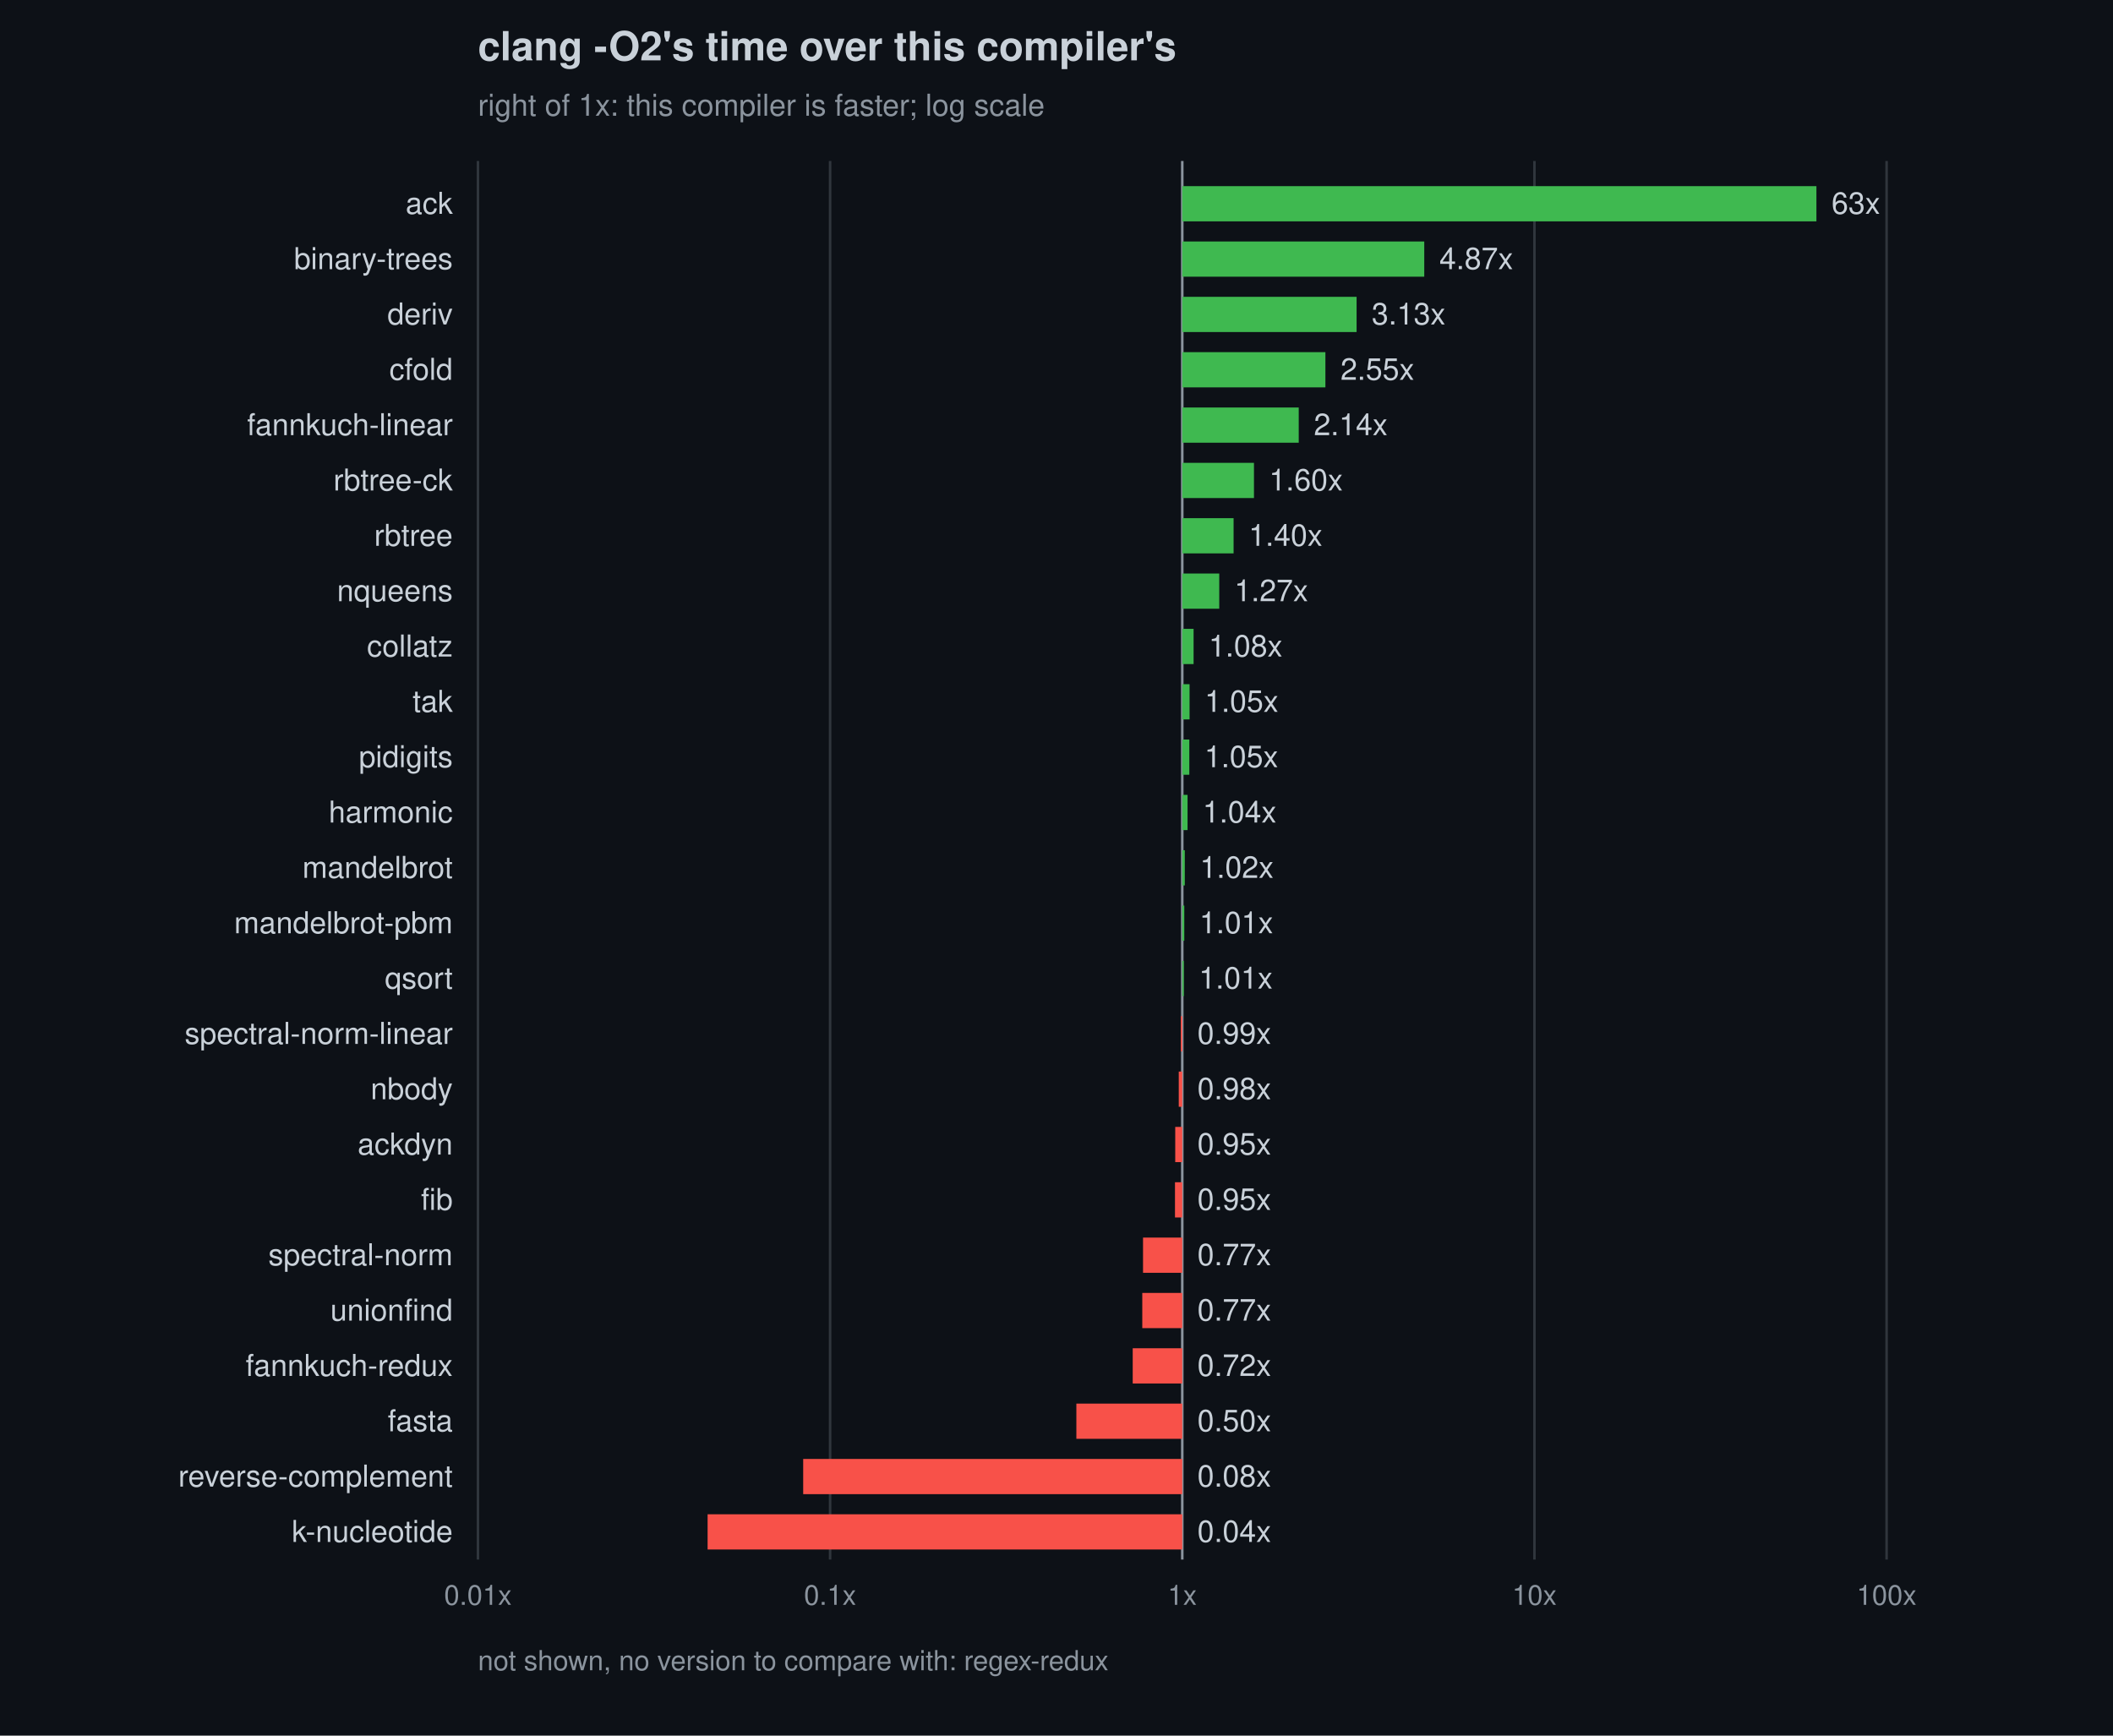
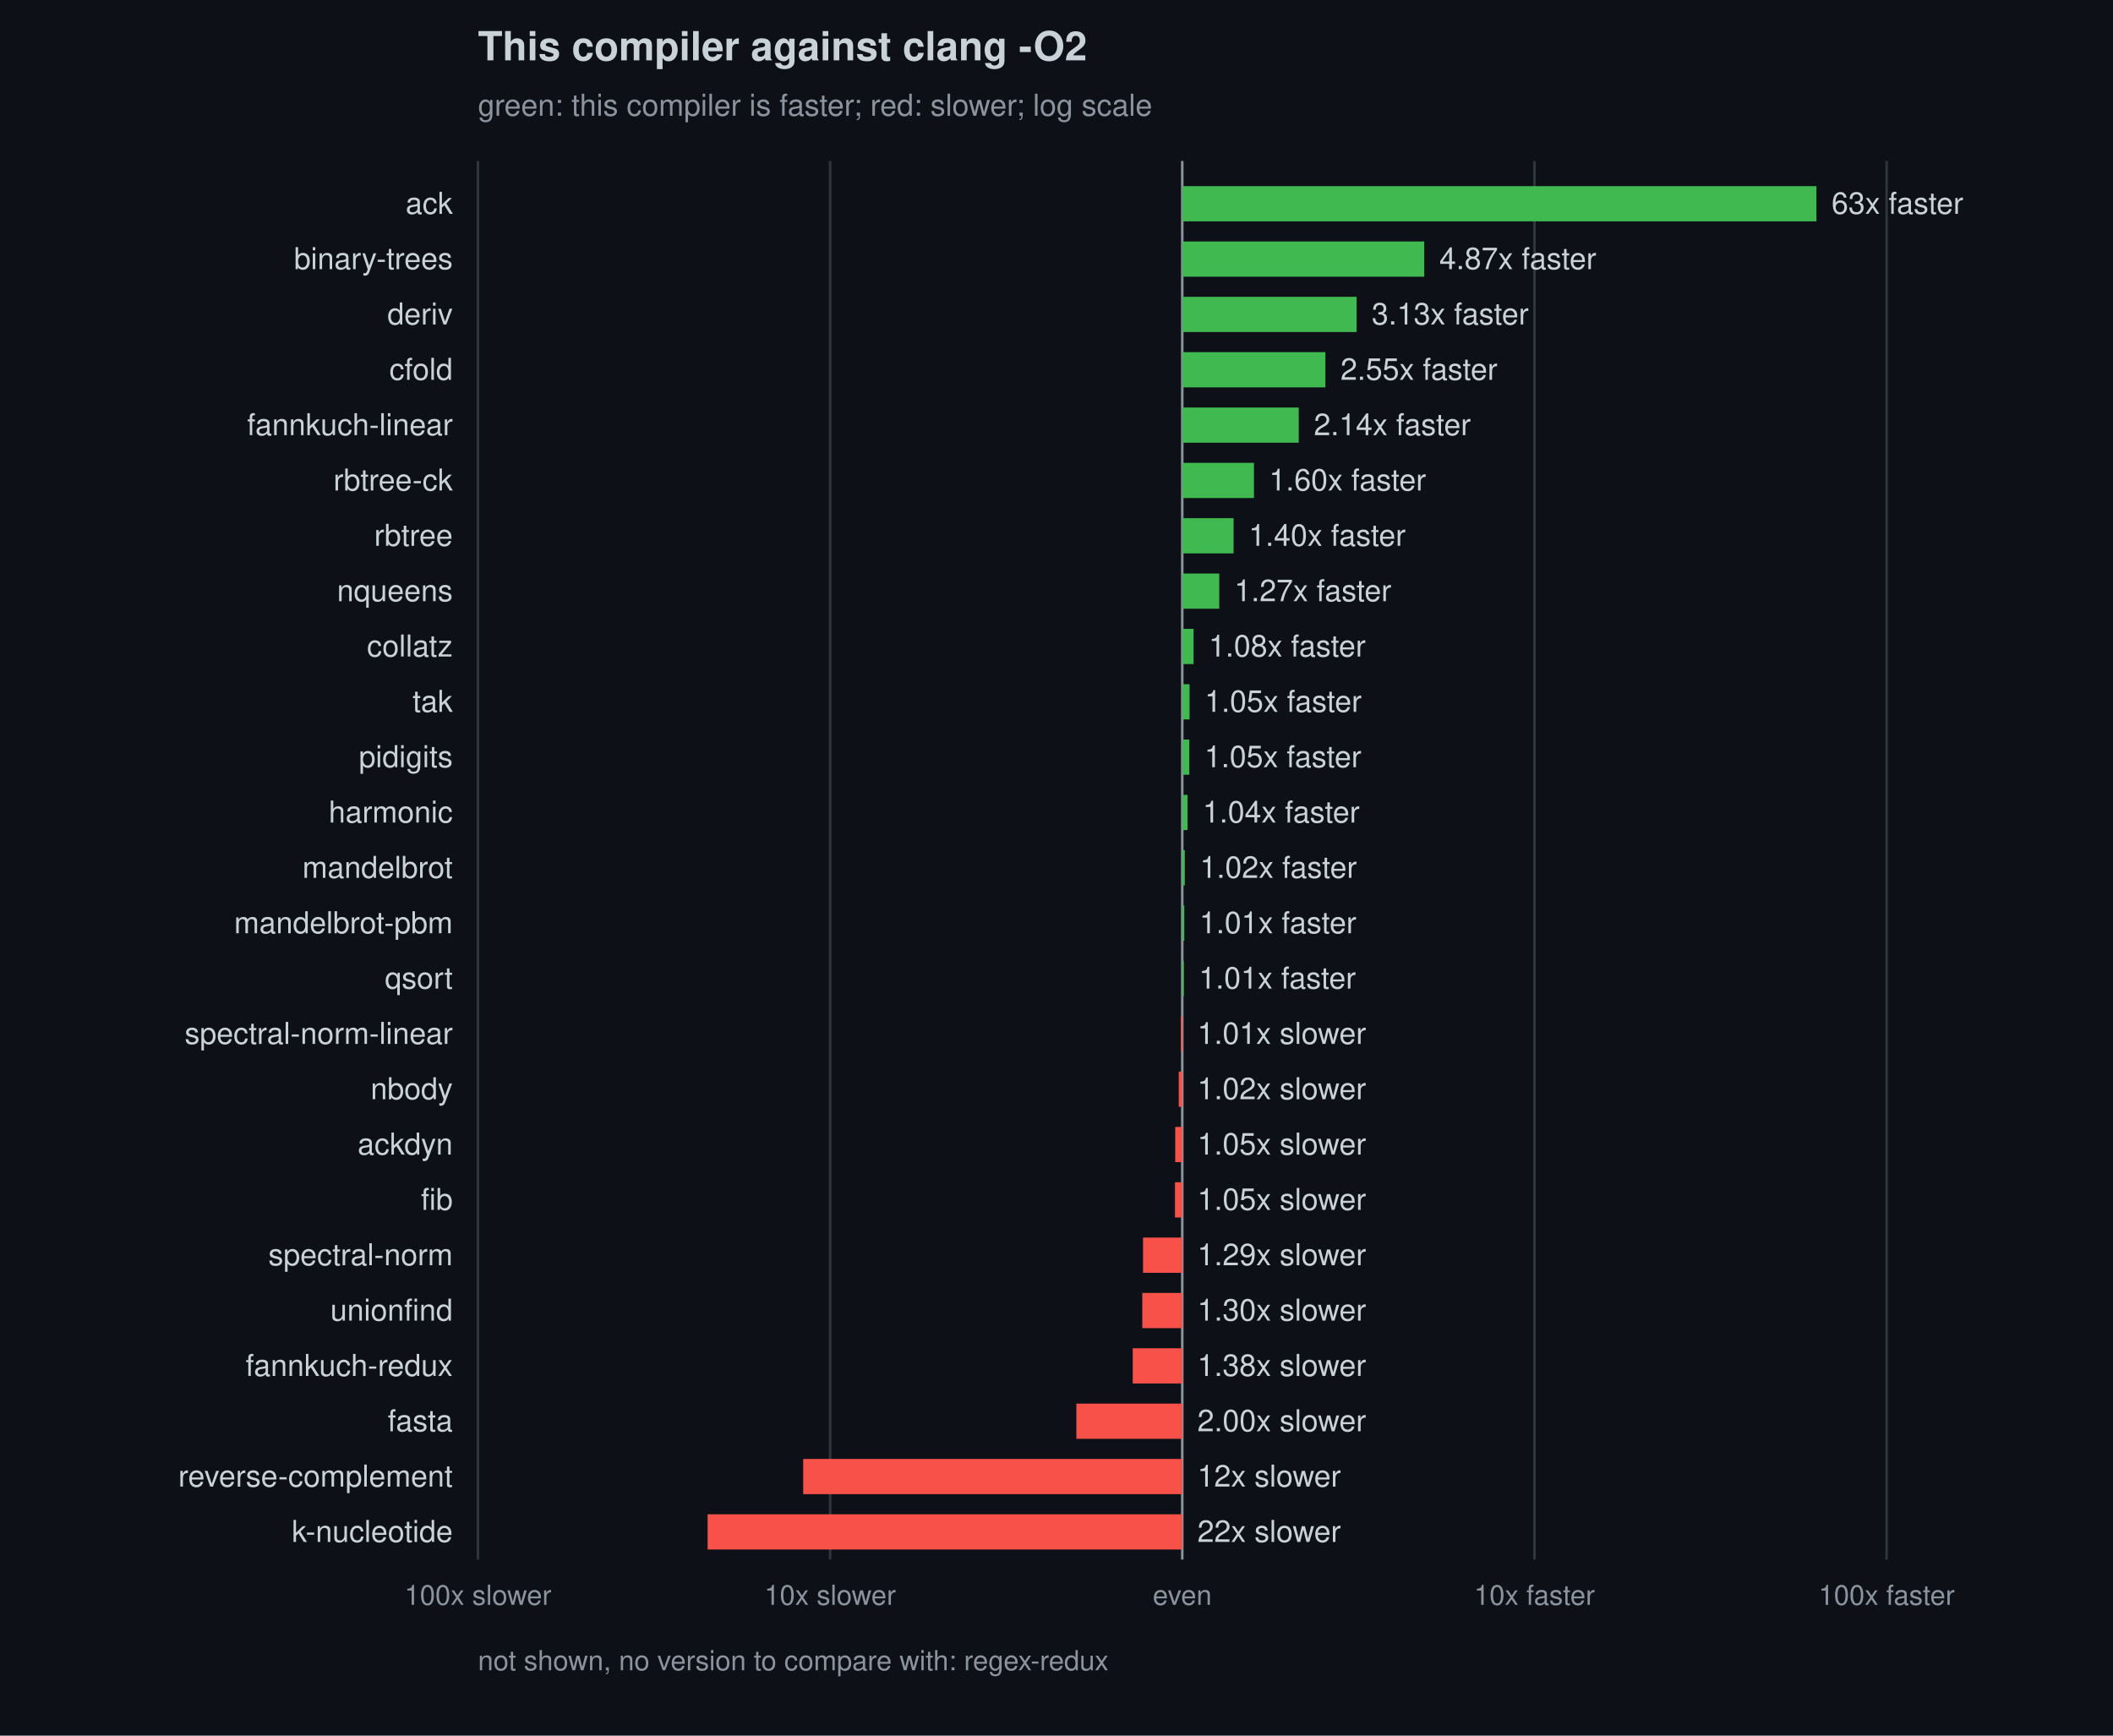
<svg xmlns="http://www.w3.org/2000/svg" width="840" height="690" viewBox="0 0 840 690" font-family="-apple-system, Segoe UI, Helvetica, Arial, sans-serif">
  <rect width="100%" height="100%" fill="#0d1117" />
-   <text x="190.0" y="24.0" text-anchor="start" font-size="16" fill="#c9d1d9" font-weight="600">clang -O2's time over this compiler's</text>
-   <text x="190.0" y="46.0" text-anchor="start" font-size="12" fill="#8b949e">right of 1x: this compiler is faster; log scale</text>
+   <text x="190.0" y="24.0" text-anchor="start" font-size="16" fill="#c9d1d9" font-weight="600">This compiler against clang -O2</text>
+   <text x="190.0" y="46.0" text-anchor="start" font-size="12" fill="#8b949e">green: this compiler is faster; red: slower; log scale</text>
  <line x1="190.0" y1="64" x2="190.0" y2="620" stroke="#30363d" />
-   <text x="190.0" y="638.0" text-anchor="middle" font-size="11" fill="#8b949e">0.01x</text>
+   <text x="190.0" y="638.0" text-anchor="middle" font-size="11" fill="#8b949e">100x slower</text>
  <line x1="330.0" y1="64" x2="330.0" y2="620" stroke="#30363d" />
-   <text x="330.0" y="638.0" text-anchor="middle" font-size="11" fill="#8b949e">0.1x</text>
+   <text x="330.0" y="638.0" text-anchor="middle" font-size="11" fill="#8b949e">10x slower</text>
  <line x1="470.0" y1="64" x2="470.0" y2="620" stroke="#8b949e" />
-   <text x="470.0" y="638.0" text-anchor="middle" font-size="11" fill="#8b949e">1x</text>
+   <text x="470.0" y="638.0" text-anchor="middle" font-size="11" fill="#8b949e">even</text>
  <line x1="610.0" y1="64" x2="610.0" y2="620" stroke="#30363d" />
-   <text x="610.0" y="638.0" text-anchor="middle" font-size="11" fill="#8b949e">10x</text>
+   <text x="610.0" y="638.0" text-anchor="middle" font-size="11" fill="#8b949e">10x faster</text>
  <line x1="750.0" y1="64" x2="750.0" y2="620" stroke="#30363d" />
-   <text x="750.0" y="638.0" text-anchor="middle" font-size="11" fill="#8b949e">100x</text>
+   <text x="750.0" y="638.0" text-anchor="middle" font-size="11" fill="#8b949e">100x faster</text>
  <text x="180.0" y="85.0" text-anchor="end" font-size="12" fill="#c9d1d9">ack</text>
  <rect x="470.0" y="74" width="252.1" height="14" fill="#3fb950" />
-   <text x="728.1" y="85.0" text-anchor="start" font-size="12" fill="#c9d1d9">63x</text>
+   <text x="728.1" y="85.0" text-anchor="start" font-size="12" fill="#c9d1d9">63x faster</text>
  <text x="180.0" y="107.0" text-anchor="end" font-size="12" fill="#c9d1d9">binary-trees</text>
  <rect x="470.0" y="96" width="96.2" height="14" fill="#3fb950" />
-   <text x="572.2" y="107.0" text-anchor="start" font-size="12" fill="#c9d1d9">4.87x</text>
+   <text x="572.2" y="107.0" text-anchor="start" font-size="12" fill="#c9d1d9">4.87x faster</text>
  <text x="180.0" y="129.0" text-anchor="end" font-size="12" fill="#c9d1d9">deriv</text>
  <rect x="470.0" y="118" width="69.3" height="14" fill="#3fb950" />
-   <text x="545.3" y="129.0" text-anchor="start" font-size="12" fill="#c9d1d9">3.13x</text>
+   <text x="545.3" y="129.0" text-anchor="start" font-size="12" fill="#c9d1d9">3.13x faster</text>
  <text x="180.0" y="151.0" text-anchor="end" font-size="12" fill="#c9d1d9">cfold</text>
  <rect x="470.0" y="140" width="56.9" height="14" fill="#3fb950" />
-   <text x="532.9" y="151.0" text-anchor="start" font-size="12" fill="#c9d1d9">2.55x</text>
+   <text x="532.9" y="151.0" text-anchor="start" font-size="12" fill="#c9d1d9">2.55x faster</text>
  <text x="180.0" y="173.0" text-anchor="end" font-size="12" fill="#c9d1d9">fannkuch-linear</text>
  <rect x="470.0" y="162" width="46.3" height="14" fill="#3fb950" />
-   <text x="522.3" y="173.0" text-anchor="start" font-size="12" fill="#c9d1d9">2.14x</text>
+   <text x="522.3" y="173.0" text-anchor="start" font-size="12" fill="#c9d1d9">2.14x faster</text>
  <text x="180.0" y="195.0" text-anchor="end" font-size="12" fill="#c9d1d9">rbtree-ck</text>
  <rect x="470.0" y="184" width="28.5" height="14" fill="#3fb950" />
-   <text x="504.5" y="195.0" text-anchor="start" font-size="12" fill="#c9d1d9">1.60x</text>
+   <text x="504.5" y="195.0" text-anchor="start" font-size="12" fill="#c9d1d9">1.60x faster</text>
  <text x="180.0" y="217.0" text-anchor="end" font-size="12" fill="#c9d1d9">rbtree</text>
  <rect x="470.0" y="206" width="20.4" height="14" fill="#3fb950" />
-   <text x="496.4" y="217.0" text-anchor="start" font-size="12" fill="#c9d1d9">1.40x</text>
+   <text x="496.4" y="217.0" text-anchor="start" font-size="12" fill="#c9d1d9">1.40x faster</text>
  <text x="180.0" y="239.0" text-anchor="end" font-size="12" fill="#c9d1d9">nqueens</text>
  <rect x="470.0" y="228" width="14.7" height="14" fill="#3fb950" />
-   <text x="490.7" y="239.0" text-anchor="start" font-size="12" fill="#c9d1d9">1.27x</text>
+   <text x="490.7" y="239.0" text-anchor="start" font-size="12" fill="#c9d1d9">1.27x faster</text>
  <text x="180.0" y="261.0" text-anchor="end" font-size="12" fill="#c9d1d9">collatz</text>
  <rect x="470.0" y="250" width="4.5" height="14" fill="#3fb950" />
-   <text x="480.5" y="261.0" text-anchor="start" font-size="12" fill="#c9d1d9">1.08x</text>
+   <text x="480.5" y="261.0" text-anchor="start" font-size="12" fill="#c9d1d9">1.08x faster</text>
  <text x="180.0" y="283.0" text-anchor="end" font-size="12" fill="#c9d1d9">tak</text>
  <rect x="470.0" y="272" width="2.9" height="14" fill="#3fb950" />
-   <text x="478.9" y="283.0" text-anchor="start" font-size="12" fill="#c9d1d9">1.05x</text>
+   <text x="478.9" y="283.0" text-anchor="start" font-size="12" fill="#c9d1d9">1.05x faster</text>
  <text x="180.0" y="305.0" text-anchor="end" font-size="12" fill="#c9d1d9">pidigits</text>
  <rect x="470.0" y="294" width="2.8" height="14" fill="#3fb950" />
-   <text x="478.8" y="305.0" text-anchor="start" font-size="12" fill="#c9d1d9">1.05x</text>
+   <text x="478.8" y="305.0" text-anchor="start" font-size="12" fill="#c9d1d9">1.05x faster</text>
  <text x="180.0" y="327.0" text-anchor="end" font-size="12" fill="#c9d1d9">harmonic</text>
  <rect x="470.0" y="316" width="2.1" height="14" fill="#3fb950" />
-   <text x="478.1" y="327.0" text-anchor="start" font-size="12" fill="#c9d1d9">1.04x</text>
+   <text x="478.1" y="327.0" text-anchor="start" font-size="12" fill="#c9d1d9">1.04x faster</text>
  <text x="180.0" y="349.0" text-anchor="end" font-size="12" fill="#c9d1d9">mandelbrot</text>
  <rect x="470.0" y="338" width="1.0" height="14" fill="#3fb950" />
-   <text x="477.0" y="349.0" text-anchor="start" font-size="12" fill="#c9d1d9">1.02x</text>
+   <text x="477.0" y="349.0" text-anchor="start" font-size="12" fill="#c9d1d9">1.02x faster</text>
  <text x="180.0" y="371.0" text-anchor="end" font-size="12" fill="#c9d1d9">mandelbrot-pbm</text>
  <rect x="470.0" y="360" width="0.8" height="14" fill="#3fb950" />
-   <text x="476.8" y="371.0" text-anchor="start" font-size="12" fill="#c9d1d9">1.01x</text>
+   <text x="476.8" y="371.0" text-anchor="start" font-size="12" fill="#c9d1d9">1.01x faster</text>
  <text x="180.0" y="393.0" text-anchor="end" font-size="12" fill="#c9d1d9">qsort</text>
  <rect x="470.0" y="382" width="0.6" height="14" fill="#3fb950" />
-   <text x="476.6" y="393.0" text-anchor="start" font-size="12" fill="#c9d1d9">1.01x</text>
+   <text x="476.6" y="393.0" text-anchor="start" font-size="12" fill="#c9d1d9">1.01x faster</text>
  <text x="180.0" y="415.0" text-anchor="end" font-size="12" fill="#c9d1d9">spectral-norm-linear</text>
  <rect x="469.4" y="404" width="0.6" height="14" fill="#f85149" />
-   <text x="476.0" y="415.0" text-anchor="start" font-size="12" fill="#c9d1d9">0.99x</text>
+   <text x="476.0" y="415.0" text-anchor="start" font-size="12" fill="#c9d1d9">1.01x slower</text>
  <text x="180.0" y="437.0" text-anchor="end" font-size="12" fill="#c9d1d9">nbody</text>
  <rect x="468.6" y="426" width="1.4" height="14" fill="#f85149" />
-   <text x="476.0" y="437.0" text-anchor="start" font-size="12" fill="#c9d1d9">0.98x</text>
+   <text x="476.0" y="437.0" text-anchor="start" font-size="12" fill="#c9d1d9">1.02x slower</text>
  <text x="180.0" y="459.0" text-anchor="end" font-size="12" fill="#c9d1d9">ackdyn</text>
  <rect x="467.2" y="448" width="2.8" height="14" fill="#f85149" />
-   <text x="476.0" y="459.0" text-anchor="start" font-size="12" fill="#c9d1d9">0.95x</text>
+   <text x="476.0" y="459.0" text-anchor="start" font-size="12" fill="#c9d1d9">1.05x slower</text>
  <text x="180.0" y="481.0" text-anchor="end" font-size="12" fill="#c9d1d9">fib</text>
  <rect x="467.1" y="470" width="2.9" height="14" fill="#f85149" />
-   <text x="476.0" y="481.0" text-anchor="start" font-size="12" fill="#c9d1d9">0.95x</text>
+   <text x="476.0" y="481.0" text-anchor="start" font-size="12" fill="#c9d1d9">1.05x slower</text>
  <text x="180.0" y="503.0" text-anchor="end" font-size="12" fill="#c9d1d9">spectral-norm</text>
  <rect x="454.4" y="492" width="15.6" height="14" fill="#f85149" />
-   <text x="476.0" y="503.0" text-anchor="start" font-size="12" fill="#c9d1d9">0.77x</text>
+   <text x="476.0" y="503.0" text-anchor="start" font-size="12" fill="#c9d1d9">1.29x slower</text>
  <text x="180.0" y="525.0" text-anchor="end" font-size="12" fill="#c9d1d9">unionfind</text>
  <rect x="454.1" y="514" width="15.9" height="14" fill="#f85149" />
-   <text x="476.0" y="525.0" text-anchor="start" font-size="12" fill="#c9d1d9">0.77x</text>
+   <text x="476.0" y="525.0" text-anchor="start" font-size="12" fill="#c9d1d9">1.30x slower</text>
  <text x="180.0" y="547.0" text-anchor="end" font-size="12" fill="#c9d1d9">fannkuch-redux</text>
  <rect x="450.3" y="536" width="19.7" height="14" fill="#f85149" />
-   <text x="476.0" y="547.0" text-anchor="start" font-size="12" fill="#c9d1d9">0.72x</text>
+   <text x="476.0" y="547.0" text-anchor="start" font-size="12" fill="#c9d1d9">1.38x slower</text>
  <text x="180.0" y="569.0" text-anchor="end" font-size="12" fill="#c9d1d9">fasta</text>
  <rect x="427.9" y="558" width="42.1" height="14" fill="#f85149" />
-   <text x="476.0" y="569.0" text-anchor="start" font-size="12" fill="#c9d1d9">0.50x</text>
+   <text x="476.0" y="569.0" text-anchor="start" font-size="12" fill="#c9d1d9">2.00x slower</text>
  <text x="180.0" y="591.0" text-anchor="end" font-size="12" fill="#c9d1d9">reverse-complement</text>
  <rect x="319.3" y="580" width="150.7" height="14" fill="#f85149" />
-   <text x="476.0" y="591.0" text-anchor="start" font-size="12" fill="#c9d1d9">0.08x</text>
+   <text x="476.0" y="591.0" text-anchor="start" font-size="12" fill="#c9d1d9">12x slower</text>
  <text x="180.0" y="613.0" text-anchor="end" font-size="12" fill="#c9d1d9">k-nucleotide</text>
  <rect x="281.3" y="602" width="188.7" height="14" fill="#f85149" />
-   <text x="476.0" y="613.0" text-anchor="start" font-size="12" fill="#c9d1d9">0.04x</text>
+   <text x="476.0" y="613.0" text-anchor="start" font-size="12" fill="#c9d1d9">22x slower</text>
  <text x="190.0" y="664.0" text-anchor="start" font-size="11" fill="#8b949e">not shown, no version to compare with: regex-redux</text>
</svg>
